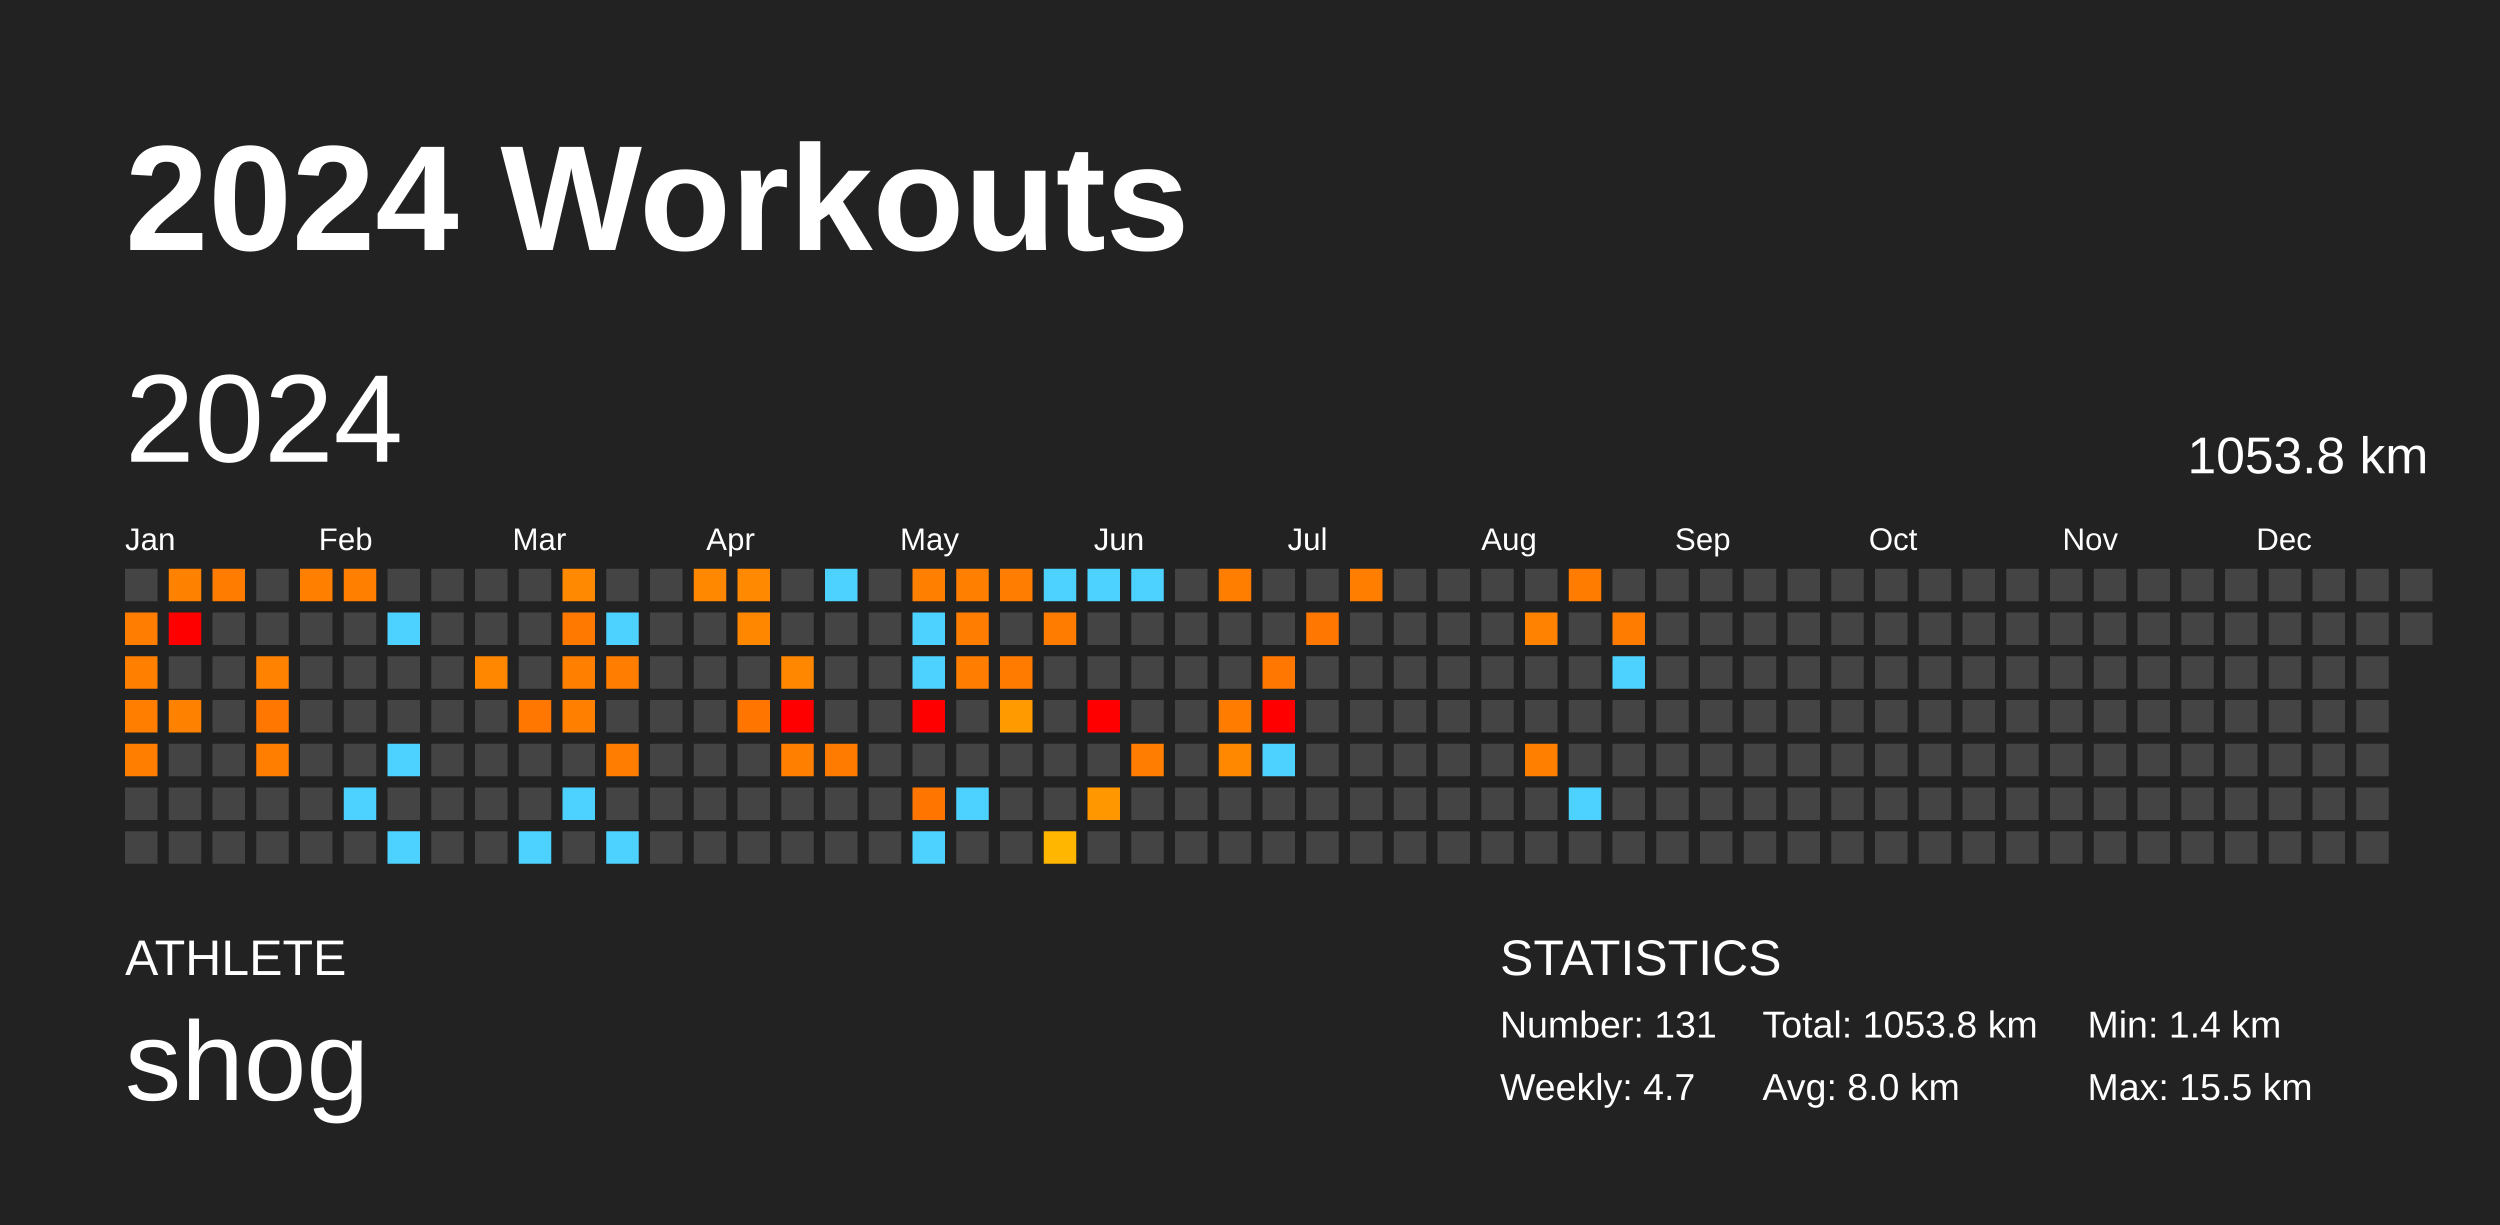
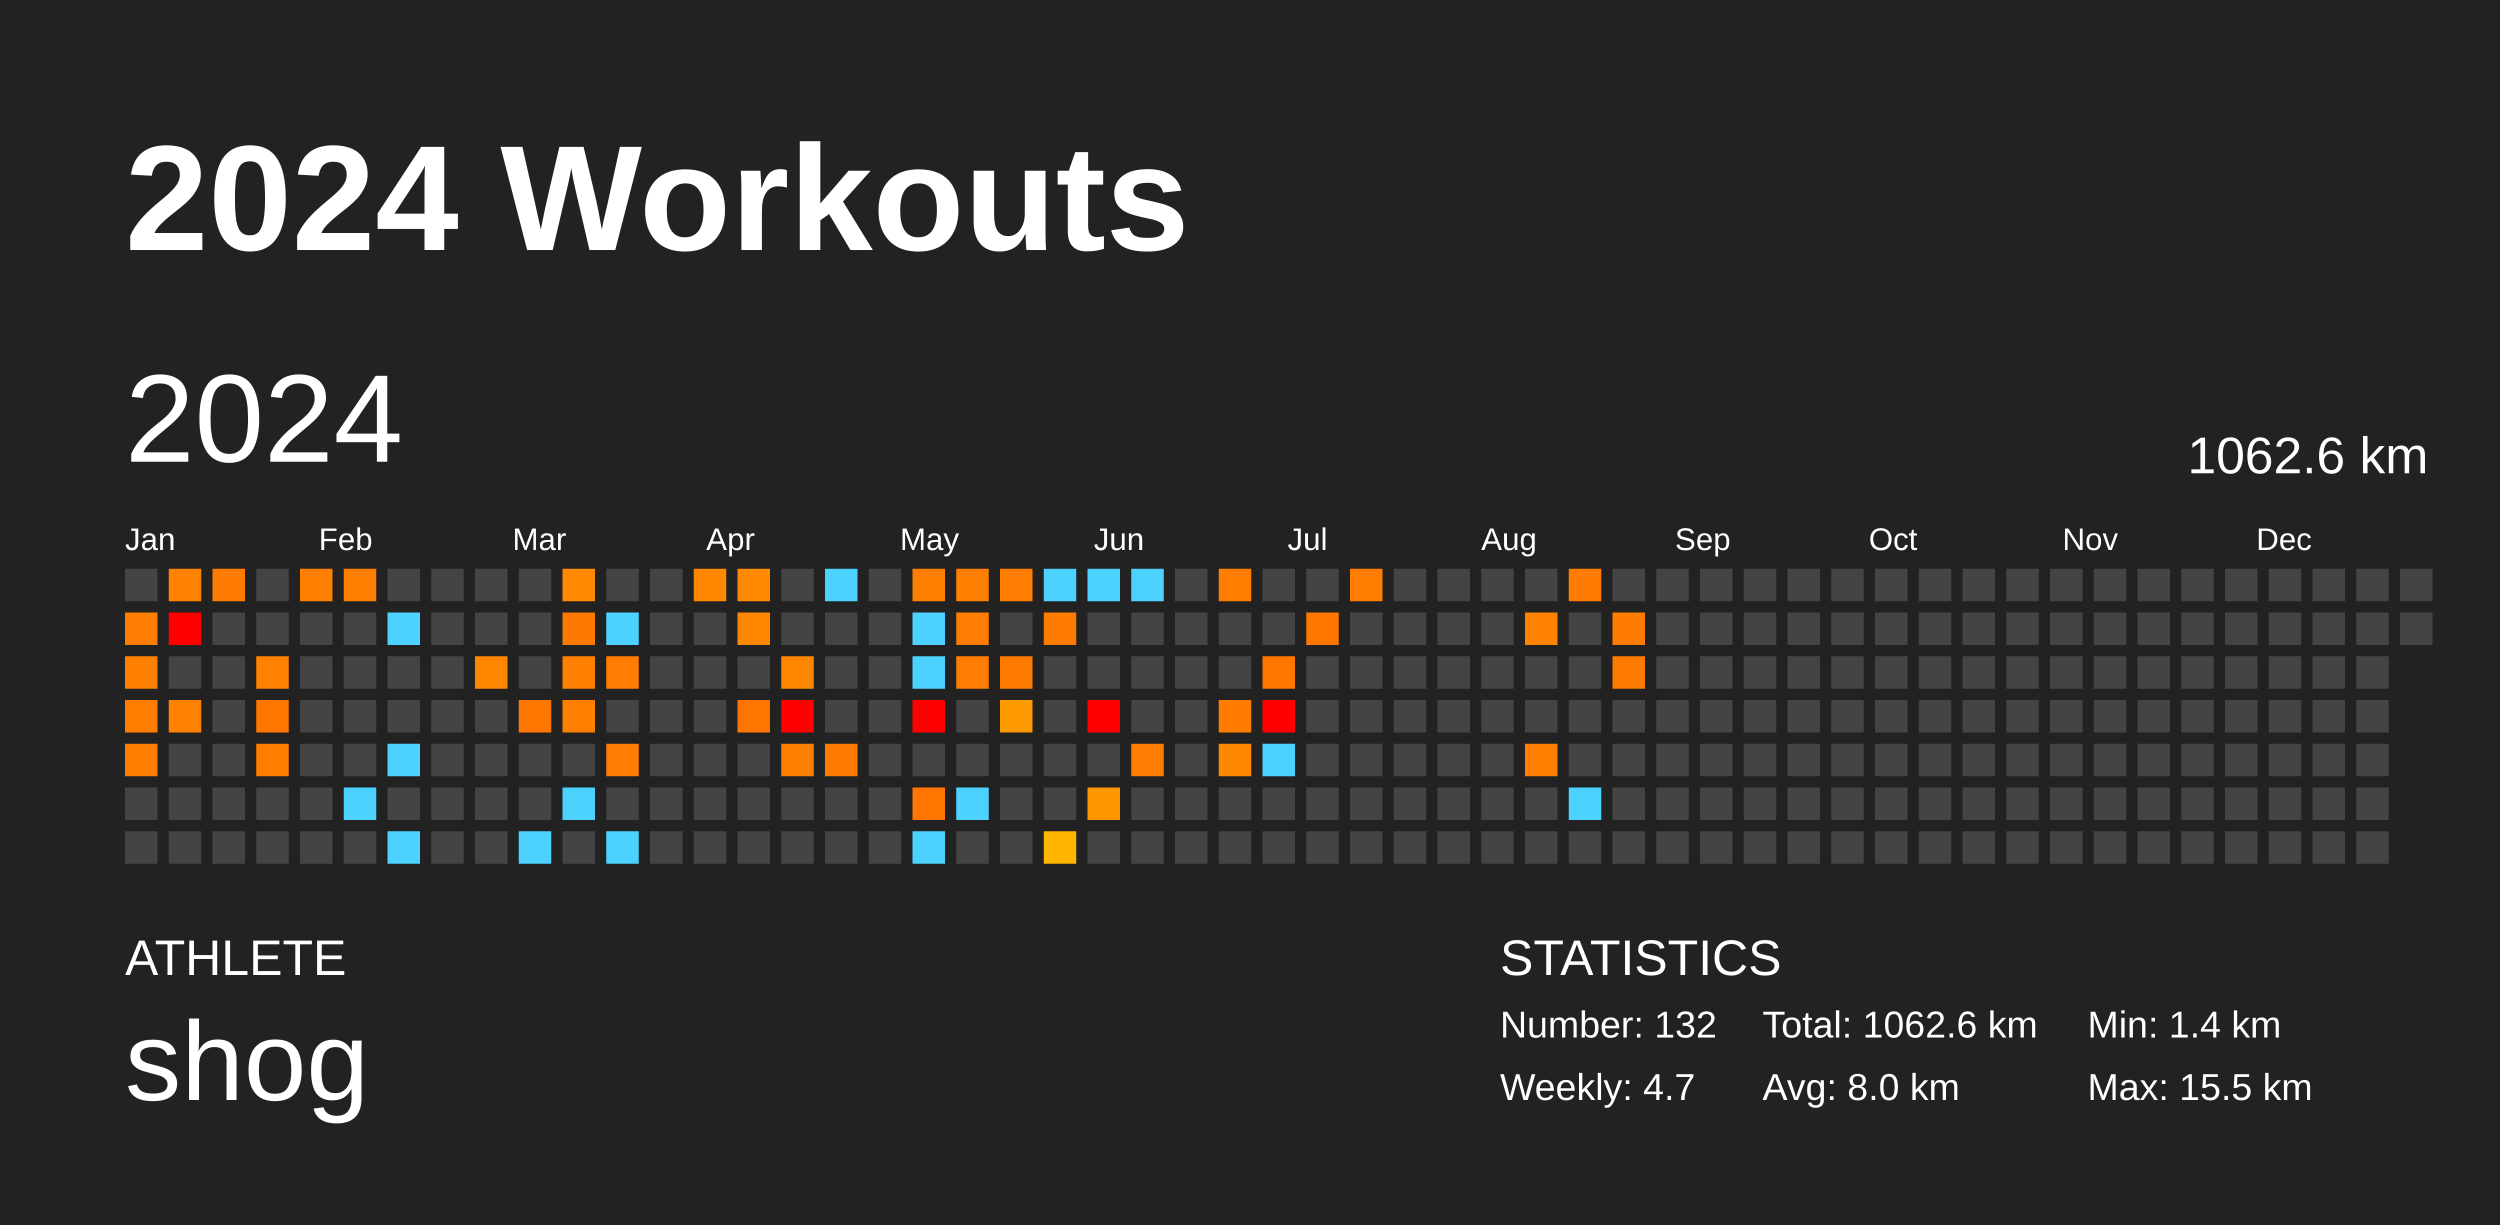
<svg xmlns="http://www.w3.org/2000/svg" baseProfile="full" height="98mm" version="1.1" viewBox="0,0,200,98" width="200mm">
  <defs />
  <rect fill="#222222" height="98" width="200" x="0" y="0" />
  <text fill="#FFFFFF" style="font-size:12px; font-family:Arial; font-weight:bold;" x="10" y="20">2024 Workouts</text>
  <text fill="#FFFFFF" style="font-size:4px; font-family:Arial" x="10" y="78">ATHLETE</text>
  <text fill="#FFFFFF" style="font-size:9px; font-family:Arial" x="10" y="88">shog</text>
  <text fill="#FFFFFF" style="font-size:4px; font-family:Arial" x="120" y="78">STATISTICS</text>
-   <text fill="#FFFFFF" style="font-size:3px; font-family:Arial" x="120" y="83">Number: 131</text>
+   <text fill="#FFFFFF" style="font-size:3px; font-family:Arial" x="120" y="83">Number: 132</text>
  <text fill="#FFFFFF" style="font-size:3px; font-family:Arial" x="120" y="88">Weekly: 4.7</text>
-   <text fill="#FFFFFF" style="font-size:3px; font-family:Arial" x="141" y="83">Total: 1053.8 km</text>
+   <text fill="#FFFFFF" style="font-size:3px; font-family:Arial" x="141" y="83">Total: 1062.6 km</text>
  <text fill="#FFFFFF" style="font-size:3px; font-family:Arial" x="141" y="88">Avg: 8.0 km</text>
  <text fill="#FFFFFF" style="font-size:3px; font-family:Arial" x="167" y="83">Min: 1.4 km</text>
  <text fill="#FFFFFF" style="font-size:3px; font-family:Arial" x="167" y="88">Max: 15.5 km</text>
  <text dominant-baseline="hanging" fill="#FFFFFF" style="font-size:10.0px; font-family:Arial;" x="10" y="30">2024</text>
-   <text dominant-baseline="hanging" fill="#FFFFFF" style="font-size:4.125px; font-family:Arial;" x="175" y="35">1053.8 km</text>
+   <text dominant-baseline="hanging" fill="#FFFFFF" style="font-size:4.125px; font-family:Arial;" x="175" y="35">1062.6 km</text>
  <text fill="#FFFFFF" style="font-size:2.5px; font-family:Arial" x="10.0" y="44">Jan</text>
  <text fill="#FFFFFF" style="font-size:2.5px; font-family:Arial" x="25.5" y="44">Feb</text>
  <text fill="#FFFFFF" style="font-size:2.5px; font-family:Arial" x="41.0" y="44">Mar</text>
  <text fill="#FFFFFF" style="font-size:2.5px; font-family:Arial" x="56.5" y="44">Apr</text>
  <text fill="#FFFFFF" style="font-size:2.5px; font-family:Arial" x="72.0" y="44">May</text>
  <text fill="#FFFFFF" style="font-size:2.5px; font-family:Arial" x="87.5" y="44">Jun</text>
  <text fill="#FFFFFF" style="font-size:2.5px; font-family:Arial" x="103.0" y="44">Jul</text>
  <text fill="#FFFFFF" style="font-size:2.5px; font-family:Arial" x="118.5" y="44">Aug</text>
  <text fill="#FFFFFF" style="font-size:2.5px; font-family:Arial" x="134.0" y="44">Sep</text>
  <text fill="#FFFFFF" style="font-size:2.5px; font-family:Arial" x="149.5" y="44">Oct</text>
  <text fill="#FFFFFF" style="font-size:2.5px; font-family:Arial" x="165.0" y="44">Nov</text>
  <text fill="#FFFFFF" style="font-size:2.5px; font-family:Arial" x="180.5" y="44">Dec</text>
  <rect fill="#444444" height="2.6" width="2.6" x="10.0" y="45.5" />
  <rect fill="#ff7d00" height="2.6" width="2.6" x="10.0" y="49.0" />
  <rect fill="#ff7f00" height="2.6" width="2.6" x="10.0" y="52.5" />
  <rect fill="#ff7e00" height="2.6" width="2.6" x="10.0" y="56.0" />
  <rect fill="#ff7e00" height="2.6" width="2.6" x="10.0" y="59.5" />
  <rect fill="#444444" height="2.6" width="2.6" x="10.0" y="63.0" />
  <rect fill="#444444" height="2.6" width="2.6" x="10.0" y="66.5" />
  <rect fill="#ff8100" height="2.6" width="2.6" x="13.5" y="45.5" />
  <rect fill="red" height="2.6" width="2.6" x="13.5" y="49.0" />
  <rect fill="#444444" height="2.6" width="2.6" x="13.5" y="52.5" />
  <rect fill="#ff8100" height="2.6" width="2.6" x="13.5" y="56.0" />
  <rect fill="#444444" height="2.6" width="2.6" x="13.5" y="59.5" />
  <rect fill="#444444" height="2.6" width="2.6" x="13.5" y="63.0" />
  <rect fill="#444444" height="2.6" width="2.6" x="13.5" y="66.5" />
  <rect fill="#ff7c00" height="2.6" width="2.6" x="17.0" y="45.5" />
  <rect fill="#444444" height="2.6" width="2.6" x="17.0" y="49.0" />
  <rect fill="#444444" height="2.6" width="2.6" x="17.0" y="52.5" />
  <rect fill="#444444" height="2.6" width="2.6" x="17.0" y="56.0" />
  <rect fill="#444444" height="2.6" width="2.6" x="17.0" y="59.5" />
  <rect fill="#444444" height="2.6" width="2.6" x="17.0" y="63.0" />
  <rect fill="#444444" height="2.6" width="2.6" x="17.0" y="66.5" />
  <rect fill="#444444" height="2.6" width="2.6" x="20.5" y="45.5" />
  <rect fill="#444444" height="2.6" width="2.6" x="20.5" y="49.0" />
  <rect fill="#ff8200" height="2.6" width="2.6" x="20.5" y="52.5" />
  <rect fill="#ff7700" height="2.6" width="2.6" x="20.5" y="56.0" />
  <rect fill="#ff7e00" height="2.6" width="2.6" x="20.5" y="59.5" />
  <rect fill="#444444" height="2.6" width="2.6" x="20.5" y="63.0" />
  <rect fill="#444444" height="2.6" width="2.6" x="20.5" y="66.5" />
  <rect fill="#ff7f00" height="2.6" width="2.6" x="24.0" y="45.5" />
  <rect fill="#444444" height="2.6" width="2.6" x="24.0" y="49.0" />
  <rect fill="#444444" height="2.6" width="2.6" x="24.0" y="52.5" />
  <rect fill="#444444" height="2.6" width="2.6" x="24.0" y="56.0" />
  <rect fill="#444444" height="2.6" width="2.6" x="24.0" y="59.5" />
  <rect fill="#444444" height="2.6" width="2.6" x="24.0" y="63.0" />
  <rect fill="#444444" height="2.6" width="2.6" x="24.0" y="66.5" />
  <rect fill="#ff7f00" height="2.6" width="2.6" x="27.5" y="45.5" />
  <rect fill="#444444" height="2.6" width="2.6" x="27.5" y="49.0" />
  <rect fill="#444444" height="2.6" width="2.6" x="27.5" y="52.5" />
  <rect fill="#444444" height="2.6" width="2.6" x="27.5" y="56.0" />
  <rect fill="#444444" height="2.6" width="2.6" x="27.5" y="59.5" />
  <rect fill="#4dd2ff" height="2.6" width="2.6" x="27.5" y="63.0" />
  <rect fill="#444444" height="2.6" width="2.6" x="27.5" y="66.5" />
  <rect fill="#444444" height="2.6" width="2.6" x="31.0" y="45.5" />
  <rect fill="#4dd2ff" height="2.6" width="2.6" x="31.0" y="49.0" />
  <rect fill="#444444" height="2.6" width="2.6" x="31.0" y="52.5" />
  <rect fill="#444444" height="2.6" width="2.6" x="31.0" y="56.0" />
  <rect fill="#4dd2ff" height="2.6" width="2.6" x="31.0" y="59.5" />
  <rect fill="#444444" height="2.6" width="2.6" x="31.0" y="63.0" />
  <rect fill="#4dd2ff" height="2.6" width="2.6" x="31.0" y="66.5" />
  <rect fill="#444444" height="2.6" width="2.6" x="34.5" y="45.5" />
  <rect fill="#444444" height="2.6" width="2.6" x="34.5" y="49.0" />
  <rect fill="#444444" height="2.6" width="2.6" x="34.5" y="52.5" />
  <rect fill="#444444" height="2.6" width="2.6" x="34.5" y="56.0" />
  <rect fill="#444444" height="2.6" width="2.6" x="34.5" y="59.5" />
  <rect fill="#444444" height="2.6" width="2.6" x="34.5" y="63.0" />
  <rect fill="#444444" height="2.6" width="2.6" x="34.5" y="66.5" />
  <rect fill="#444444" height="2.6" width="2.6" x="38.0" y="45.5" />
  <rect fill="#444444" height="2.6" width="2.6" x="38.0" y="49.0" />
  <rect fill="#ff8700" height="2.6" width="2.6" x="38.0" y="52.5" />
  <rect fill="#444444" height="2.6" width="2.6" x="38.0" y="56.0" />
  <rect fill="#444444" height="2.6" width="2.6" x="38.0" y="59.5" />
  <rect fill="#444444" height="2.6" width="2.6" x="38.0" y="63.0" />
  <rect fill="#444444" height="2.6" width="2.6" x="38.0" y="66.5" />
  <rect fill="#444444" height="2.6" width="2.6" x="41.5" y="45.5" />
  <rect fill="#444444" height="2.6" width="2.6" x="41.5" y="49.0" />
  <rect fill="#444444" height="2.6" width="2.6" x="41.5" y="52.5" />
  <rect fill="#ff7700" height="2.6" width="2.6" x="41.5" y="56.0" />
  <rect fill="#444444" height="2.6" width="2.6" x="41.5" y="59.5" />
  <rect fill="#444444" height="2.6" width="2.6" x="41.5" y="63.0" />
  <rect fill="#4dd2ff" height="2.6" width="2.6" x="41.5" y="66.5" />
  <rect fill="#ff8900" height="2.6" width="2.6" x="45.0" y="45.5" />
  <rect fill="#ff7900" height="2.6" width="2.6" x="45.0" y="49.0" />
  <rect fill="#ff7f00" height="2.6" width="2.6" x="45.0" y="52.5" />
  <rect fill="#ff8000" height="2.6" width="2.6" x="45.0" y="56.0" />
  <rect fill="#444444" height="2.6" width="2.6" x="45.0" y="59.5" />
  <rect fill="#4dd2ff" height="2.6" width="2.6" x="45.0" y="63.0" />
  <rect fill="#444444" height="2.6" width="2.6" x="45.0" y="66.5" />
  <rect fill="#444444" height="2.6" width="2.6" x="48.5" y="45.5" />
  <rect fill="#4dd2ff" height="2.6" width="2.6" x="48.5" y="49.0" />
  <rect fill="#ff7d00" height="2.6" width="2.6" x="48.5" y="52.5" />
  <rect fill="#444444" height="2.6" width="2.6" x="48.5" y="56.0" />
  <rect fill="#ff7d00" height="2.6" width="2.6" x="48.5" y="59.5" />
  <rect fill="#444444" height="2.6" width="2.6" x="48.5" y="63.0" />
  <rect fill="#4dd2ff" height="2.6" width="2.6" x="48.5" y="66.5" />
  <rect fill="#444444" height="2.6" width="2.6" x="52.0" y="45.5" />
  <rect fill="#444444" height="2.6" width="2.6" x="52.0" y="49.0" />
  <rect fill="#444444" height="2.6" width="2.6" x="52.0" y="52.5" />
  <rect fill="#444444" height="2.6" width="2.6" x="52.0" y="56.0" />
  <rect fill="#444444" height="2.6" width="2.6" x="52.0" y="59.5" />
  <rect fill="#444444" height="2.6" width="2.6" x="52.0" y="63.0" />
  <rect fill="#444444" height="2.6" width="2.6" x="52.0" y="66.5" />
  <rect fill="#ff8800" height="2.6" width="2.6" x="55.5" y="45.5" />
  <rect fill="#444444" height="2.6" width="2.6" x="55.5" y="49.0" />
  <rect fill="#444444" height="2.6" width="2.6" x="55.5" y="52.5" />
  <rect fill="#444444" height="2.6" width="2.6" x="55.5" y="56.0" />
  <rect fill="#444444" height="2.6" width="2.6" x="55.5" y="59.5" />
  <rect fill="#444444" height="2.6" width="2.6" x="55.5" y="63.0" />
  <rect fill="#444444" height="2.6" width="2.6" x="55.5" y="66.5" />
  <rect fill="#ff8900" height="2.6" width="2.6" x="59.0" y="45.5" />
  <rect fill="#ff8700" height="2.6" width="2.6" x="59.0" y="49.0" />
  <rect fill="#444444" height="2.6" width="2.6" x="59.0" y="52.5" />
  <rect fill="#ff7500" height="2.6" width="2.6" x="59.0" y="56.0" />
  <rect fill="#444444" height="2.6" width="2.6" x="59.0" y="59.5" />
  <rect fill="#444444" height="2.6" width="2.6" x="59.0" y="63.0" />
  <rect fill="#444444" height="2.6" width="2.6" x="59.0" y="66.5" />
  <rect fill="#444444" height="2.6" width="2.6" x="62.5" y="45.5" />
  <rect fill="#444444" height="2.6" width="2.6" x="62.5" y="49.0" />
  <rect fill="#ff8700" height="2.6" width="2.6" x="62.5" y="52.5" />
  <rect fill="red" height="2.6" width="2.6" x="62.5" y="56.0" />
  <rect fill="#ff7f00" height="2.6" width="2.6" x="62.5" y="59.5" />
  <rect fill="#444444" height="2.6" width="2.6" x="62.5" y="63.0" />
  <rect fill="#444444" height="2.6" width="2.6" x="62.5" y="66.5" />
  <rect fill="#4dd2ff" height="2.6" width="2.6" x="66.0" y="45.5" />
  <rect fill="#444444" height="2.6" width="2.6" x="66.0" y="49.0" />
  <rect fill="#444444" height="2.6" width="2.6" x="66.0" y="52.5" />
  <rect fill="#444444" height="2.6" width="2.6" x="66.0" y="56.0" />
  <rect fill="#ff7b00" height="2.6" width="2.6" x="66.0" y="59.5" />
  <rect fill="#444444" height="2.6" width="2.6" x="66.0" y="63.0" />
  <rect fill="#444444" height="2.6" width="2.6" x="66.0" y="66.5" />
  <rect fill="#444444" height="2.6" width="2.6" x="69.5" y="45.5" />
  <rect fill="#444444" height="2.6" width="2.6" x="69.5" y="49.0" />
  <rect fill="#444444" height="2.6" width="2.6" x="69.5" y="52.5" />
  <rect fill="#444444" height="2.6" width="2.6" x="69.5" y="56.0" />
  <rect fill="#444444" height="2.6" width="2.6" x="69.5" y="59.5" />
  <rect fill="#444444" height="2.6" width="2.6" x="69.5" y="63.0" />
  <rect fill="#444444" height="2.6" width="2.6" x="69.5" y="66.5" />
  <rect fill="#ff7f00" height="2.6" width="2.6" x="73.0" y="45.5" />
  <rect fill="#4dd2ff" height="2.6" width="2.6" x="73.0" y="49.0" />
  <rect fill="#4dd2ff" height="2.6" width="2.6" x="73.0" y="52.5" />
  <rect fill="red" height="2.6" width="2.6" x="73.0" y="56.0" />
  <rect fill="#444444" height="2.6" width="2.6" x="73.0" y="59.5" />
  <rect fill="#ff7500" height="2.6" width="2.6" x="73.0" y="63.0" />
  <rect fill="#4dd2ff" height="2.6" width="2.6" x="73.0" y="66.5" />
  <rect fill="#ff7f00" height="2.6" width="2.6" x="76.5" y="45.5" />
  <rect fill="#ff7d00" height="2.6" width="2.6" x="76.5" y="49.0" />
  <rect fill="#ff7d00" height="2.6" width="2.6" x="76.5" y="52.5" />
  <rect fill="#444444" height="2.6" width="2.6" x="76.5" y="56.0" />
  <rect fill="#444444" height="2.6" width="2.6" x="76.5" y="59.5" />
  <rect fill="#4dd2ff" height="2.6" width="2.6" x="76.5" y="63.0" />
  <rect fill="#444444" height="2.6" width="2.6" x="76.5" y="66.5" />
  <rect fill="#ff7d00" height="2.6" width="2.6" x="80.0" y="45.5" />
  <rect fill="#444444" height="2.6" width="2.6" x="80.0" y="49.0" />
  <rect fill="#ff7b00" height="2.6" width="2.6" x="80.0" y="52.5" />
  <rect fill="#ff9b00" height="2.6" width="2.6" x="80.0" y="56.0" />
  <rect fill="#444444" height="2.6" width="2.6" x="80.0" y="59.5" />
  <rect fill="#444444" height="2.6" width="2.6" x="80.0" y="63.0" />
  <rect fill="#444444" height="2.6" width="2.6" x="80.0" y="66.5" />
  <rect fill="#4dd2ff" height="2.6" width="2.6" x="83.5" y="45.5" />
  <rect fill="#ff7c00" height="2.6" width="2.6" x="83.5" y="49.0" />
  <rect fill="#444444" height="2.6" width="2.6" x="83.5" y="52.5" />
  <rect fill="#444444" height="2.6" width="2.6" x="83.5" y="56.0" />
  <rect fill="#444444" height="2.6" width="2.6" x="83.5" y="59.5" />
  <rect fill="#444444" height="2.6" width="2.6" x="83.5" y="63.0" />
  <rect fill="#ffb600" height="2.6" width="2.6" x="83.5" y="66.5" />
  <rect fill="#4dd2ff" height="2.6" width="2.6" x="87.0" y="45.5" />
  <rect fill="#444444" height="2.6" width="2.6" x="87.0" y="49.0" />
  <rect fill="#444444" height="2.6" width="2.6" x="87.0" y="52.5" />
  <rect fill="red" height="2.6" width="2.6" x="87.0" y="56.0" />
  <rect fill="#444444" height="2.6" width="2.6" x="87.0" y="59.5" />
  <rect fill="#ff9800" height="2.6" width="2.6" x="87.0" y="63.0" />
  <rect fill="#444444" height="2.6" width="2.6" x="87.0" y="66.5" />
  <rect fill="#4dd2ff" height="2.6" width="2.6" x="90.5" y="45.5" />
  <rect fill="#444444" height="2.6" width="2.6" x="90.5" y="49.0" />
  <rect fill="#444444" height="2.6" width="2.6" x="90.5" y="52.5" />
  <rect fill="#444444" height="2.6" width="2.6" x="90.5" y="56.0" />
  <rect fill="#ff7d00" height="2.6" width="2.6" x="90.5" y="59.5" />
  <rect fill="#444444" height="2.6" width="2.6" x="90.5" y="63.0" />
  <rect fill="#444444" height="2.6" width="2.6" x="90.5" y="66.5" />
  <rect fill="#444444" height="2.6" width="2.6" x="94.0" y="45.5" />
  <rect fill="#444444" height="2.6" width="2.6" x="94.0" y="49.0" />
  <rect fill="#444444" height="2.6" width="2.6" x="94.0" y="52.5" />
  <rect fill="#444444" height="2.6" width="2.6" x="94.0" y="56.0" />
  <rect fill="#444444" height="2.6" width="2.6" x="94.0" y="59.5" />
  <rect fill="#444444" height="2.6" width="2.6" x="94.0" y="63.0" />
  <rect fill="#444444" height="2.6" width="2.6" x="94.0" y="66.5" />
  <rect fill="#ff7e00" height="2.6" width="2.6" x="97.5" y="45.5" />
  <rect fill="#444444" height="2.6" width="2.6" x="97.5" y="49.0" />
  <rect fill="#444444" height="2.6" width="2.6" x="97.5" y="52.5" />
  <rect fill="#ff7c00" height="2.6" width="2.6" x="97.5" y="56.0" />
  <rect fill="#ff8800" height="2.6" width="2.6" x="97.5" y="59.5" />
  <rect fill="#444444" height="2.6" width="2.6" x="97.5" y="63.0" />
  <rect fill="#444444" height="2.6" width="2.6" x="97.5" y="66.5" />
  <rect fill="#444444" height="2.6" width="2.6" x="101.0" y="45.5" />
  <rect fill="#444444" height="2.6" width="2.6" x="101.0" y="49.0" />
  <rect fill="#ff7700" height="2.6" width="2.6" x="101.0" y="52.5" />
  <rect fill="red" height="2.6" width="2.6" x="101.0" y="56.0" />
  <rect fill="#4dd2ff" height="2.6" width="2.6" x="101.0" y="59.5" />
  <rect fill="#444444" height="2.6" width="2.6" x="101.0" y="63.0" />
  <rect fill="#444444" height="2.6" width="2.6" x="101.0" y="66.5" />
  <rect fill="#444444" height="2.6" width="2.6" x="104.5" y="45.5" />
  <rect fill="#ff7600" height="2.6" width="2.6" x="104.5" y="49.0" />
  <rect fill="#444444" height="2.6" width="2.6" x="104.5" y="52.5" />
  <rect fill="#444444" height="2.6" width="2.6" x="104.5" y="56.0" />
  <rect fill="#444444" height="2.6" width="2.6" x="104.5" y="59.5" />
  <rect fill="#444444" height="2.6" width="2.6" x="104.5" y="63.0" />
  <rect fill="#444444" height="2.6" width="2.6" x="104.5" y="66.5" />
  <rect fill="#ff7e00" height="2.6" width="2.6" x="108.0" y="45.5" />
  <rect fill="#444444" height="2.6" width="2.6" x="108.0" y="49.0" />
  <rect fill="#444444" height="2.6" width="2.6" x="108.0" y="52.5" />
  <rect fill="#444444" height="2.6" width="2.6" x="108.0" y="56.0" />
  <rect fill="#444444" height="2.6" width="2.6" x="108.0" y="59.5" />
  <rect fill="#444444" height="2.6" width="2.6" x="108.0" y="63.0" />
  <rect fill="#444444" height="2.6" width="2.6" x="108.0" y="66.5" />
  <rect fill="#444444" height="2.6" width="2.6" x="111.5" y="45.5" />
  <rect fill="#444444" height="2.6" width="2.6" x="111.5" y="49.0" />
  <rect fill="#444444" height="2.6" width="2.6" x="111.5" y="52.5" />
  <rect fill="#444444" height="2.6" width="2.6" x="111.5" y="56.0" />
  <rect fill="#444444" height="2.6" width="2.6" x="111.5" y="59.5" />
  <rect fill="#444444" height="2.6" width="2.6" x="111.5" y="63.0" />
  <rect fill="#444444" height="2.6" width="2.6" x="111.5" y="66.5" />
  <rect fill="#444444" height="2.6" width="2.6" x="115.0" y="45.5" />
  <rect fill="#444444" height="2.6" width="2.6" x="115.0" y="49.0" />
  <rect fill="#444444" height="2.6" width="2.6" x="115.0" y="52.5" />
  <rect fill="#444444" height="2.6" width="2.6" x="115.0" y="56.0" />
  <rect fill="#444444" height="2.6" width="2.6" x="115.0" y="59.5" />
  <rect fill="#444444" height="2.6" width="2.6" x="115.0" y="63.0" />
  <rect fill="#444444" height="2.6" width="2.6" x="115.0" y="66.5" />
  <rect fill="#444444" height="2.6" width="2.6" x="118.5" y="45.5" />
  <rect fill="#444444" height="2.6" width="2.6" x="118.5" y="49.0" />
  <rect fill="#444444" height="2.6" width="2.6" x="118.5" y="52.5" />
  <rect fill="#444444" height="2.6" width="2.6" x="118.5" y="56.0" />
  <rect fill="#444444" height="2.6" width="2.6" x="118.5" y="59.5" />
  <rect fill="#444444" height="2.6" width="2.6" x="118.5" y="63.0" />
  <rect fill="#444444" height="2.6" width="2.6" x="118.5" y="66.5" />
  <rect fill="#444444" height="2.6" width="2.6" x="122.0" y="45.5" />
  <rect fill="#ff8200" height="2.6" width="2.6" x="122.0" y="49.0" />
  <rect fill="#444444" height="2.6" width="2.6" x="122.0" y="52.5" />
  <rect fill="#444444" height="2.6" width="2.6" x="122.0" y="56.0" />
  <rect fill="#ff7f00" height="2.6" width="2.6" x="122.0" y="59.5" />
  <rect fill="#444444" height="2.6" width="2.6" x="122.0" y="63.0" />
  <rect fill="#444444" height="2.6" width="2.6" x="122.0" y="66.5" />
  <rect fill="#ff7c00" height="2.6" width="2.6" x="125.5" y="45.5" />
  <rect fill="#444444" height="2.6" width="2.6" x="125.5" y="49.0" />
  <rect fill="#444444" height="2.6" width="2.6" x="125.5" y="52.5" />
  <rect fill="#444444" height="2.6" width="2.6" x="125.5" y="56.0" />
  <rect fill="#444444" height="2.6" width="2.6" x="125.5" y="59.5" />
  <rect fill="#4dd2ff" height="2.6" width="2.6" x="125.5" y="63.0" />
  <rect fill="#444444" height="2.6" width="2.6" x="125.5" y="66.5" />
  <rect fill="#444444" height="2.6" width="2.6" x="129.0" y="45.5" />
  <rect fill="#ff7c00" height="2.6" width="2.6" x="129.0" y="49.0" />
-   <rect fill="#4dd2ff" height="2.6" width="2.6" x="129.0" y="52.5" />
+   <rect fill="#ff7a00" height="2.6" width="2.6" x="129.0" y="52.5" />
  <rect fill="#444444" height="2.6" width="2.6" x="129.0" y="56.0" />
  <rect fill="#444444" height="2.6" width="2.6" x="129.0" y="59.5" />
  <rect fill="#444444" height="2.6" width="2.6" x="129.0" y="63.0" />
  <rect fill="#444444" height="2.6" width="2.6" x="129.0" y="66.5" />
  <rect fill="#444444" height="2.6" width="2.6" x="132.5" y="45.5" />
  <rect fill="#444444" height="2.6" width="2.6" x="132.5" y="49.0" />
  <rect fill="#444444" height="2.6" width="2.6" x="132.5" y="52.5" />
  <rect fill="#444444" height="2.6" width="2.6" x="132.5" y="56.0" />
  <rect fill="#444444" height="2.6" width="2.6" x="132.5" y="59.5" />
  <rect fill="#444444" height="2.6" width="2.6" x="132.5" y="63.0" />
  <rect fill="#444444" height="2.6" width="2.6" x="132.5" y="66.5" />
  <rect fill="#444444" height="2.6" width="2.6" x="136.0" y="45.5" />
  <rect fill="#444444" height="2.6" width="2.6" x="136.0" y="49.0" />
  <rect fill="#444444" height="2.6" width="2.6" x="136.0" y="52.5" />
  <rect fill="#444444" height="2.6" width="2.6" x="136.0" y="56.0" />
  <rect fill="#444444" height="2.6" width="2.6" x="136.0" y="59.5" />
  <rect fill="#444444" height="2.6" width="2.6" x="136.0" y="63.0" />
  <rect fill="#444444" height="2.6" width="2.6" x="136.0" y="66.5" />
  <rect fill="#444444" height="2.6" width="2.6" x="139.5" y="45.5" />
  <rect fill="#444444" height="2.6" width="2.6" x="139.5" y="49.0" />
  <rect fill="#444444" height="2.6" width="2.6" x="139.5" y="52.5" />
  <rect fill="#444444" height="2.6" width="2.6" x="139.5" y="56.0" />
  <rect fill="#444444" height="2.6" width="2.6" x="139.5" y="59.5" />
  <rect fill="#444444" height="2.6" width="2.6" x="139.5" y="63.0" />
  <rect fill="#444444" height="2.6" width="2.6" x="139.5" y="66.5" />
  <rect fill="#444444" height="2.6" width="2.6" x="143.0" y="45.5" />
  <rect fill="#444444" height="2.6" width="2.6" x="143.0" y="49.0" />
  <rect fill="#444444" height="2.6" width="2.6" x="143.0" y="52.5" />
  <rect fill="#444444" height="2.6" width="2.6" x="143.0" y="56.0" />
  <rect fill="#444444" height="2.6" width="2.6" x="143.0" y="59.5" />
  <rect fill="#444444" height="2.6" width="2.6" x="143.0" y="63.0" />
  <rect fill="#444444" height="2.6" width="2.6" x="143.0" y="66.5" />
  <rect fill="#444444" height="2.6" width="2.6" x="146.5" y="45.5" />
  <rect fill="#444444" height="2.6" width="2.6" x="146.5" y="49.0" />
  <rect fill="#444444" height="2.6" width="2.6" x="146.5" y="52.5" />
  <rect fill="#444444" height="2.6" width="2.6" x="146.5" y="56.0" />
  <rect fill="#444444" height="2.6" width="2.6" x="146.5" y="59.5" />
  <rect fill="#444444" height="2.6" width="2.6" x="146.5" y="63.0" />
  <rect fill="#444444" height="2.6" width="2.6" x="146.5" y="66.5" />
  <rect fill="#444444" height="2.6" width="2.6" x="150.0" y="45.5" />
  <rect fill="#444444" height="2.6" width="2.6" x="150.0" y="49.0" />
  <rect fill="#444444" height="2.6" width="2.6" x="150.0" y="52.5" />
  <rect fill="#444444" height="2.6" width="2.6" x="150.0" y="56.0" />
  <rect fill="#444444" height="2.6" width="2.6" x="150.0" y="59.5" />
  <rect fill="#444444" height="2.6" width="2.6" x="150.0" y="63.0" />
  <rect fill="#444444" height="2.6" width="2.6" x="150.0" y="66.5" />
  <rect fill="#444444" height="2.6" width="2.6" x="153.5" y="45.5" />
  <rect fill="#444444" height="2.6" width="2.6" x="153.5" y="49.0" />
  <rect fill="#444444" height="2.6" width="2.6" x="153.5" y="52.5" />
  <rect fill="#444444" height="2.6" width="2.6" x="153.5" y="56.0" />
  <rect fill="#444444" height="2.6" width="2.6" x="153.5" y="59.5" />
  <rect fill="#444444" height="2.6" width="2.6" x="153.5" y="63.0" />
  <rect fill="#444444" height="2.6" width="2.6" x="153.5" y="66.5" />
  <rect fill="#444444" height="2.6" width="2.6" x="157.0" y="45.5" />
  <rect fill="#444444" height="2.6" width="2.6" x="157.0" y="49.0" />
  <rect fill="#444444" height="2.6" width="2.6" x="157.0" y="52.5" />
  <rect fill="#444444" height="2.6" width="2.6" x="157.0" y="56.0" />
  <rect fill="#444444" height="2.6" width="2.6" x="157.0" y="59.5" />
  <rect fill="#444444" height="2.6" width="2.6" x="157.0" y="63.0" />
  <rect fill="#444444" height="2.6" width="2.6" x="157.0" y="66.5" />
  <rect fill="#444444" height="2.6" width="2.6" x="160.5" y="45.5" />
  <rect fill="#444444" height="2.6" width="2.6" x="160.5" y="49.0" />
  <rect fill="#444444" height="2.6" width="2.6" x="160.5" y="52.5" />
  <rect fill="#444444" height="2.6" width="2.6" x="160.5" y="56.0" />
  <rect fill="#444444" height="2.6" width="2.6" x="160.5" y="59.5" />
  <rect fill="#444444" height="2.6" width="2.6" x="160.5" y="63.0" />
  <rect fill="#444444" height="2.6" width="2.6" x="160.5" y="66.5" />
  <rect fill="#444444" height="2.6" width="2.6" x="164.0" y="45.5" />
  <rect fill="#444444" height="2.6" width="2.6" x="164.0" y="49.0" />
  <rect fill="#444444" height="2.6" width="2.6" x="164.0" y="52.5" />
  <rect fill="#444444" height="2.6" width="2.6" x="164.0" y="56.0" />
  <rect fill="#444444" height="2.6" width="2.6" x="164.0" y="59.5" />
  <rect fill="#444444" height="2.6" width="2.6" x="164.0" y="63.0" />
  <rect fill="#444444" height="2.6" width="2.6" x="164.0" y="66.5" />
  <rect fill="#444444" height="2.6" width="2.6" x="167.5" y="45.5" />
  <rect fill="#444444" height="2.6" width="2.6" x="167.5" y="49.0" />
  <rect fill="#444444" height="2.6" width="2.6" x="167.5" y="52.5" />
  <rect fill="#444444" height="2.6" width="2.6" x="167.5" y="56.0" />
  <rect fill="#444444" height="2.6" width="2.6" x="167.5" y="59.5" />
  <rect fill="#444444" height="2.6" width="2.6" x="167.5" y="63.0" />
  <rect fill="#444444" height="2.6" width="2.6" x="167.5" y="66.5" />
  <rect fill="#444444" height="2.6" width="2.6" x="171.0" y="45.5" />
  <rect fill="#444444" height="2.6" width="2.6" x="171.0" y="49.0" />
  <rect fill="#444444" height="2.6" width="2.6" x="171.0" y="52.5" />
  <rect fill="#444444" height="2.6" width="2.6" x="171.0" y="56.0" />
  <rect fill="#444444" height="2.6" width="2.6" x="171.0" y="59.5" />
  <rect fill="#444444" height="2.6" width="2.6" x="171.0" y="63.0" />
  <rect fill="#444444" height="2.6" width="2.6" x="171.0" y="66.5" />
  <rect fill="#444444" height="2.6" width="2.6" x="174.5" y="45.5" />
  <rect fill="#444444" height="2.6" width="2.6" x="174.5" y="49.0" />
  <rect fill="#444444" height="2.6" width="2.6" x="174.5" y="52.5" />
  <rect fill="#444444" height="2.6" width="2.6" x="174.5" y="56.0" />
  <rect fill="#444444" height="2.6" width="2.6" x="174.5" y="59.5" />
  <rect fill="#444444" height="2.6" width="2.6" x="174.5" y="63.0" />
  <rect fill="#444444" height="2.6" width="2.6" x="174.5" y="66.5" />
  <rect fill="#444444" height="2.6" width="2.6" x="178.0" y="45.5" />
  <rect fill="#444444" height="2.6" width="2.6" x="178.0" y="49.0" />
  <rect fill="#444444" height="2.6" width="2.6" x="178.0" y="52.5" />
  <rect fill="#444444" height="2.6" width="2.6" x="178.0" y="56.0" />
  <rect fill="#444444" height="2.6" width="2.6" x="178.0" y="59.5" />
  <rect fill="#444444" height="2.6" width="2.6" x="178.0" y="63.0" />
  <rect fill="#444444" height="2.6" width="2.6" x="178.0" y="66.5" />
  <rect fill="#444444" height="2.6" width="2.6" x="181.5" y="45.5" />
  <rect fill="#444444" height="2.6" width="2.6" x="181.5" y="49.0" />
  <rect fill="#444444" height="2.6" width="2.6" x="181.5" y="52.5" />
  <rect fill="#444444" height="2.6" width="2.6" x="181.5" y="56.0" />
  <rect fill="#444444" height="2.6" width="2.6" x="181.5" y="59.5" />
  <rect fill="#444444" height="2.6" width="2.6" x="181.5" y="63.0" />
  <rect fill="#444444" height="2.6" width="2.6" x="181.5" y="66.5" />
  <rect fill="#444444" height="2.6" width="2.6" x="185.0" y="45.5" />
  <rect fill="#444444" height="2.6" width="2.6" x="185.0" y="49.0" />
  <rect fill="#444444" height="2.6" width="2.6" x="185.0" y="52.5" />
  <rect fill="#444444" height="2.6" width="2.6" x="185.0" y="56.0" />
  <rect fill="#444444" height="2.6" width="2.6" x="185.0" y="59.5" />
  <rect fill="#444444" height="2.6" width="2.6" x="185.0" y="63.0" />
  <rect fill="#444444" height="2.6" width="2.6" x="185.0" y="66.5" />
  <rect fill="#444444" height="2.6" width="2.6" x="188.5" y="45.5" />
  <rect fill="#444444" height="2.6" width="2.6" x="188.5" y="49.0" />
  <rect fill="#444444" height="2.6" width="2.6" x="188.5" y="52.5" />
  <rect fill="#444444" height="2.6" width="2.6" x="188.5" y="56.0" />
  <rect fill="#444444" height="2.6" width="2.6" x="188.5" y="59.5" />
  <rect fill="#444444" height="2.6" width="2.6" x="188.5" y="63.0" />
  <rect fill="#444444" height="2.6" width="2.6" x="188.5" y="66.5" />
  <rect fill="#444444" height="2.6" width="2.6" x="192.0" y="45.5" />
  <rect fill="#444444" height="2.6" width="2.6" x="192.0" y="49.0" />
</svg>
